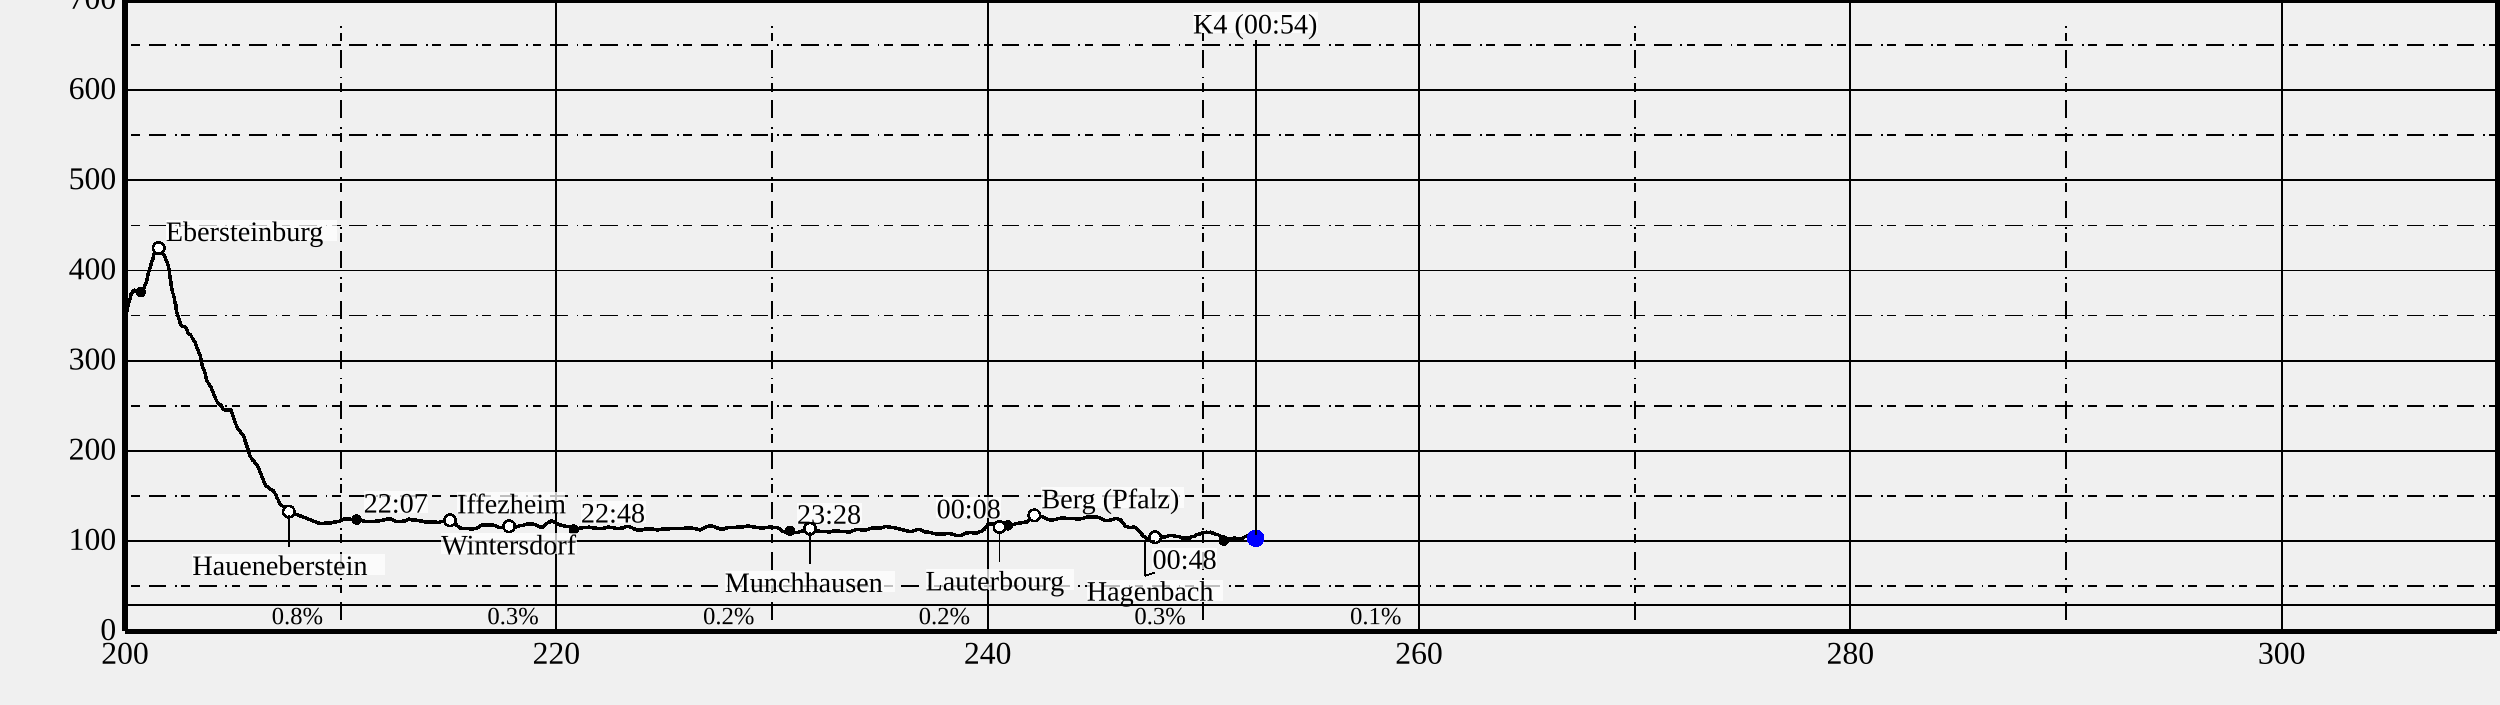
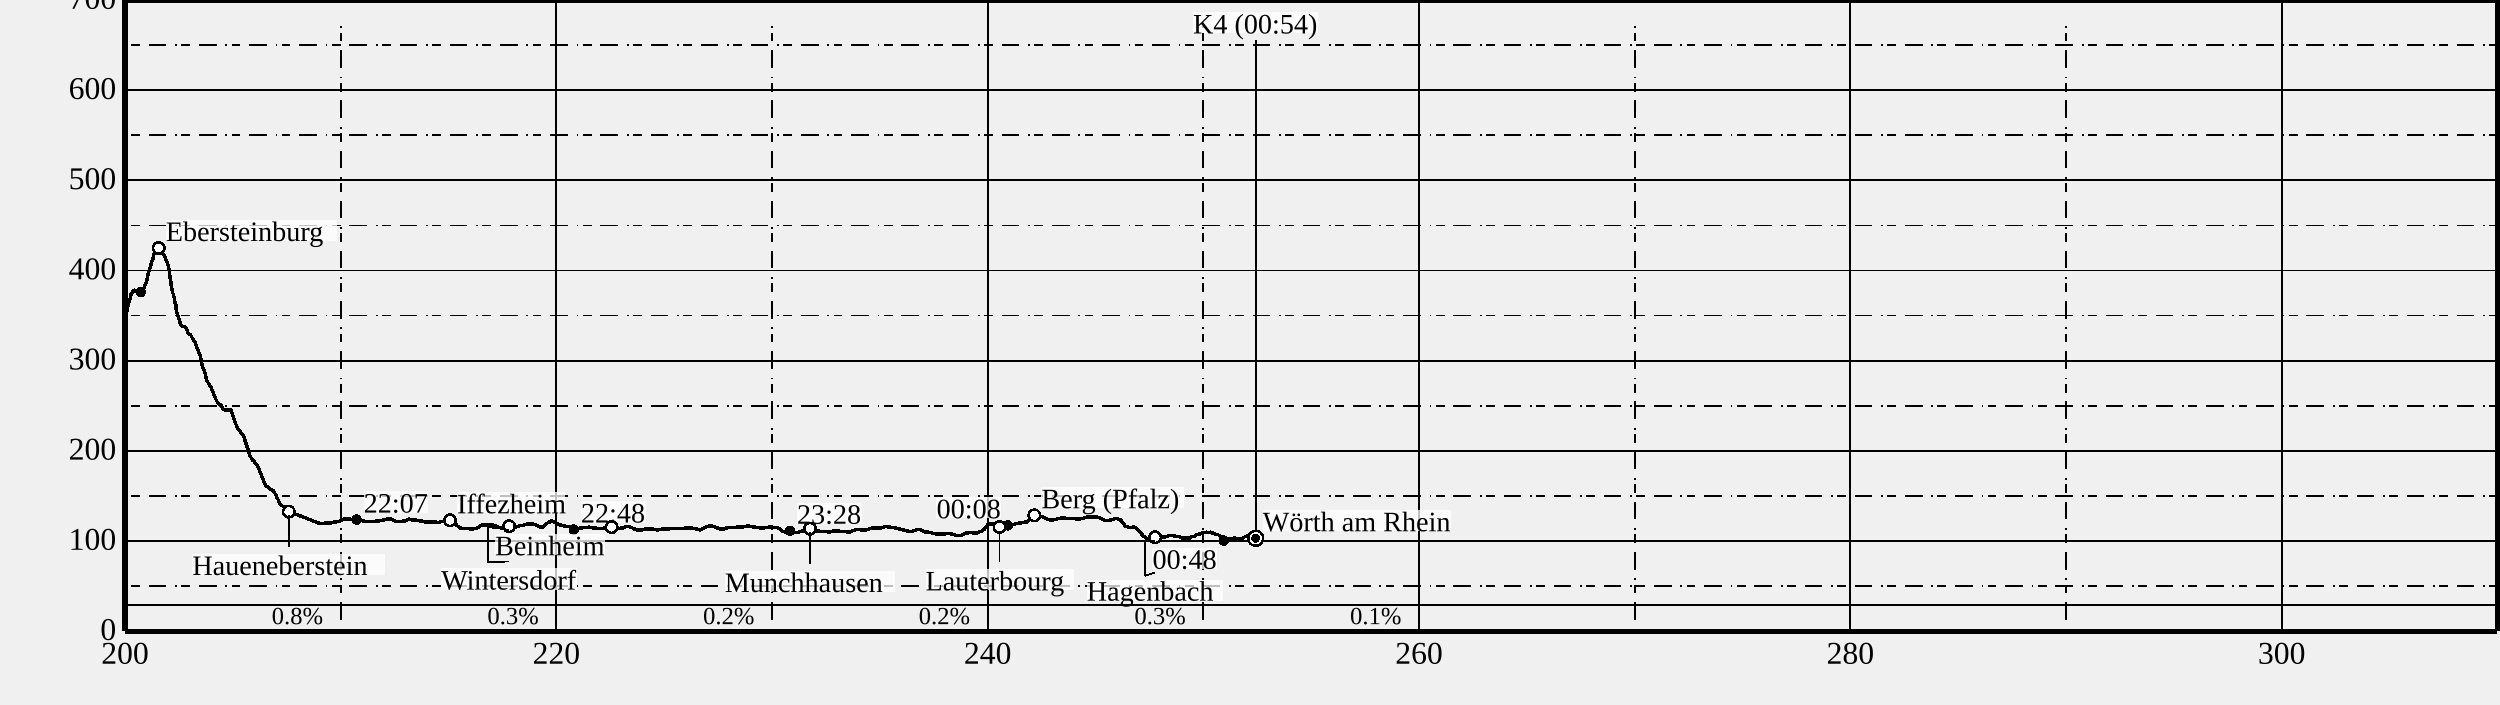
<svg xmlns="http://www.w3.org/2000/svg" height="400" width="1420">
  <g font-size="18" id="world" shape-rendering="crispEdges">
    <g id="BG" />
    <g id="SB" transform="translate(71 360)">
      <text text-anchor="middle" x="0" y="17">
200
</text>
      <text text-anchor="middle" x="245" y="17">
220
</text>
      <text text-anchor="middle" x="490" y="17">
240
</text>
      <text text-anchor="middle" x="735" y="17">
260
</text>
      <text text-anchor="middle" x="980" y="17">
280
</text>
      <text text-anchor="middle" x="1225" y="17">
300
</text>
    </g>
    <g id="SD" transform="translate(71 0)">
      <path d="M0,0 L1347.5,0" stroke="black" stroke-width="3" />
      <path d="M0,0 L0,358.5" stroke="black" stroke-width="3" />
      <path d="M0,358.5 L1347.5,358.5" stroke="black" stroke-width="3" />
      <path d="M1347.5,0 L1347.5,358.5" stroke="black" stroke-width="3" />
      <path d="M0,343.5 L1347.5,343.5" stroke="black" stroke-width="1" />
      <path d="M0,0 L0,358.5" stroke="black" stroke-width="1" />
      <path d="M245,0 L245,358.5" stroke="black" stroke-width="1" />
      <path d="M490,0 L490,358.5" stroke="black" stroke-width="1" />
      <path d="M735,0 L735,358.5" stroke="black" stroke-width="1" />
      <path d="M980,0 L980,358.5" stroke="black" stroke-width="1" />
      <path d="M1225,0 L1225,358.5" stroke="black" stroke-width="1" />
      <path d="M122.5,15 L122.5,358.5" stroke="black" stroke-dasharray="1.0,2.5,5.0,5.0,10.0,5.0" />
      <path d="M367.5,15 L367.5,358.5" stroke="black" stroke-dasharray="1.0,2.5,5.0,5.0,10.0,5.0" />
      <path d="M612.5,15 L612.5,358.5" stroke="black" stroke-dasharray="1.0,2.5,5.0,5.0,10.0,5.0" />
      <path d="M857.5,15 L857.5,358.5" stroke="black" stroke-dasharray="1.0,2.5,5.0,5.0,10.0,5.0" />
      <path d="M1102.5,15 L1102.5,358.5" stroke="black" stroke-dasharray="1.0,2.5,5.0,5.0,10.0,5.0" />
      <path d="M1347.5,15 L1347.5,358.5" stroke="black" stroke-dasharray="1.0,2.5,5.0,5.0,10.0,5.0" />
      <path d="M0,358.5 L1347.5,358.5" stroke="black" stroke-width="1" />
      <path d="M0,307.286 L1347.5,307.286" stroke="black" stroke-width="1" />
      <path d="M0,256.071 L1347.5,256.071" stroke="black" stroke-width="1" />
      <path d="M0,204.857 L1347.5,204.857" stroke="black" stroke-width="1" />
      <path d="M0,153.643 L1347.5,153.643" stroke="black" stroke-width="1" />
      <path d="M0,102.429 L1347.5,102.429" stroke="black" stroke-width="1" />
      <path d="M0,51.214 L1347.5,51.214" stroke="black" stroke-width="1" />
      <path d="M0,0 L1347.5,0" stroke="black" stroke-width="1" />
      <path d="M0,332.893 L1347.5,332.893" stroke="black" stroke-dasharray="1.0,2.5,5.0,5.0,10.0,5.0" />
      <path d="M0,281.679 L1347.5,281.679" stroke="black" stroke-dasharray="1.0,2.5,5.0,5.0,10.0,5.0" />
      <path d="M0,230.464 L1347.5,230.464" stroke="black" stroke-dasharray="1.0,2.5,5.0,5.0,10.0,5.0" />
      <path d="M0,179.25 L1347.5,179.25" stroke="black" stroke-dasharray="1.0,2.5,5.0,5.0,10.0,5.0" />
      <path d="M0,128.036 L1347.5,128.036" stroke="black" stroke-dasharray="1.0,2.5,5.0,5.0,10.0,5.0" />
      <path d="M0,76.821 L1347.5,76.821" stroke="black" stroke-dasharray="1.0,2.5,5.0,5.0,10.0,5.0" />
      <path d="M0,25.607 L1347.5,25.607" stroke="black" stroke-dasharray="1.0,2.5,5.0,5.0,10.0,5.0" />
      <path d="M0,-25.607 L1347.5,-25.607" stroke="black" stroke-dasharray="1.0,2.5,5.0,5.0,10.0,5.0" />
      <text font-size="14" text-anchor="end" x="112.5" y="354.5">
0.8%
</text>
      <text font-size="14" text-anchor="end" x="235" y="354.5">
0.3%
</text>
      <text font-size="14" text-anchor="end" x="357.5" y="354.5">
0.2%
</text>
      <text font-size="14" text-anchor="end" x="480" y="354.5">
0.2%
</text>
      <text font-size="14" text-anchor="end" x="602.5" y="354.5">
0.3%
</text>
      <text font-size="14" text-anchor="end" x="725" y="354.5">
0.1%
</text>
      <path d="M0.4,177.1 L1.0,177.1 L1.3,174.7 L1.7,173.7 L2.5,170.1 L2.8,170.1 L3.5,166.8 L3.7,166.8 L4.8,164.9 L5.7,164.8 L6.2,165.6 L6.4,165.6 L6.6,165.6 L6.8,165.6 L7.9,166.1 L8.2,166.2 L8.5,166.1 L9.0,166.6 L9.9,164.6 L10.1,164.6 L10.2,164.6 L10.4,163.8 L10.5,163.8 L10.7,163.6 L11.6,161.2 L11.8,160.6 L12.1,160.6 L12.3,159.9 L12.7,157.7 L13.5,153.9 L13.6,153.9 L13.7,153.9 L14.2,152.2 L14.7,150.5 L15.0,149.3 L15.3,148.3 L15.6,148.3 L15.9,147.3 L16.2,144.6 L16.6,144.4 L16.9,143.8 L17.4,143.3 L17.7,142.8 L18.2,142.1 L18.3,142.1 L18.4,141.8 L18.5,141.8 L18.5,141.9 L18.8,141.6 L19.2,141.6 L19.6,141.7 L19.9,142.0 L20.0,142.0 L20.6,142.4 L21.0,143.4 L21.4,144.1 L21.7,144.3 L21.9,144.3 L22.2,144.6 L22.4,145.1 L22.6,145.7 L22.9,146.4 L23.1,147.4 L23.2,147.4 L23.7,148.5 L24.6,151.2 L25.3,154.9 L25.5,156.9 L25.9,159.3 L26.4,163.2 L27.2,166.7 L27.3,166.7 L27.9,169.0 L28.6,172.7 L28.8,172.7 L29.0,175.0 L29.3,176.8 L30.1,179.7 L30.9,181.8 L31.3,183.5 L31.6,184.3 L31.7,184.3 L31.9,184.9 L32.6,185.6 L33.3,185.3 L34.4,186.2 L34.9,186.8 L35.1,187.3 L35.4,187.8 L35.9,189.3 L36.1,189.3 L36.4,189.6 L36.8,189.9 L37.0,190.0 L37.2,190.2 L37.5,190.6 L37.8,191.1 L37.9,191.6 L38.0,191.6 L38.1,191.8 L38.4,191.8 L38.7,192.7 L39.0,193.3 L39.6,193.8 L39.8,194.1 L40.1,195.3 L40.5,196.5 L40.9,197.6 L41.1,197.9 L42.3,201.2 L42.5,201.2 L42.9,202.9 L43.3,205.4 L44.1,208.6 L44.4,209.2 L45.0,210.5 L45.4,211.9 L45.6,211.9 L46.2,215.4 L46.4,216.0 L46.7,216.7 L47.7,218.0 L48.2,219.2 L48.3,219.2 L48.6,219.2 L48.6,219.2 L48.8,219.8 L51.3,226.2 L52.5,228.5 L53.0,229.3 L53.8,230.1 L54.8,230.1 L55.3,231.8 L56.3,232.9 L57.3,232.7 L58.9,233.1 L59.2,233.1 L59.8,232.3 L60.6,233.9 L62.9,240.8 L64.2,243.5 L65.1,244.4 L65.6,245.4 L67.5,247.9 L68.1,250.0 L68.6,251.5 L71.0,258.8 L72.5,261.6 L72.8,261.6 L73.1,261.6 L73.5,262.6 L74.2,263.4 L74.7,263.4 L76.0,266.1 L77.7,270.6 L79.0,273.9 L80.2,276.0 L81.4,276.9 L82.4,277.5 L82.5,277.5 L82.6,277.5 L82.9,278.2 L83.0,278.2 L83.1,278.2 L83.3,278.2 L83.6,278.2 L83.7,278.2 L84.1,278.6 L84.4,279.0 L84.6,279.3 L85.1,280.3 L85.3,280.3 L86.3,282.7 L86.6,283.2 L87.0,283.9 L87.4,284.7 L87.9,286.1 L88.5,286.6 L89.1,287.2 L89.6,287.5 L90.1,287.8 L90.2,287.8 L90.4,287.8 L90.6,288.2 L90.6,288.3 L90.7,288.3 L91.5,288.5 L91.8,289.0 L92.1,289.0 L92.3,289.5 L92.9,290.1 L93.0,290.2 L94.0,290.8 L94.2,290.8 L94.6,291.4 L94.7,291.4 L94.8,291.6 L95.3,291.6 L95.6,291.9 L96.0,291.9 L96.8,292.1 L97.8,292.4 L99.0,293.0 L99.5,293.0 L101.4,293.7 L102.1,294.1 L102.4,294.1 L103.5,294.7 L104.2,294.9 L104.9,295.2 L105.0,295.2 L105.5,295.2 L105.9,295.3 L106.2,295.7 L106.3,295.7 L106.4,295.8 L107.0,296.1 L108.4,296.5 L108.4,296.5 L108.6,296.5 L108.8,296.8 L109.1,296.9 L109.3,297.0 L110.2,297.2 L110.5,297.1 L110.7,297.2 L111.7,297.3 L111.9,297.3 L112.2,297.3 L112.5,297.3 L112.6,297.3 L112.8,297.3 L112.9,297.3 L113.0,297.3 L113.1,297.3 L113.1,297.3 L113.2,297.3 L113.4,297.2 L114.8,297.1 L115.0,297.1 L115.1,297.2 L115.1,297.2 L115.3,297.2 L115.4,297.2 L115.8,297.2 L115.8,297.2 L115.9,297.1 L116.0,297.1 L116.2,297.1 L116.3,297.1 L117.5,296.9 L117.8,296.8 L117.9,296.8 L118.0,296.8 L118.4,296.6 L118.7,296.6 L119.0,296.5 L119.6,296.5 L119.8,296.5 L119.8,296.5 L120.2,296.4 L120.5,296.2 L120.6,296.2 L120.7,296.2 L120.8,296.2 L121.0,296.2 L121.7,296.2 L122.9,295.5 L123.1,295.2 L124.3,294.8 L124.5,294.8 L124.8,294.8 L125.3,294.9 L125.4,294.8 L125.4,294.8 L125.5,294.8 L125.7,294.6 L126.1,294.7 L126.2,294.7 L126.7,294.7 L127.0,294.7 L127.4,294.7 L128.5,295.2 L129.4,295.0 L130.2,294.9 L131.0,294.8 L131.2,294.8 L131.3,294.9 L131.4,294.9 L131.6,294.9 L131.7,294.9 L132.9,295.2 L133.7,295.5 L133.8,295.5 L134.4,295.7 L134.6,295.7 L134.9,295.8 L135.8,296.0 L136.9,296.3 L137.2,296.3 L137.3,296.3 L139.1,296.1 L139.3,296.1 L140.4,296.1 L141.4,296.2 L143.6,295.8 L144.9,295.8 L146.7,295.4 L147.8,295.2 L148.0,295.0 L148.9,294.9 L149.9,294.8 L150.3,294.7 L150.4,294.5 L150.5,294.5 L153.2,295.9 L153.3,296.3 L153.4,296.3 L155.4,296.3 L159.3,295.8 L161.1,294.8 L163.0,295.3 L164.7,295.3 L164.8,295.3 L165.0,295.3 L165.1,295.3 L165.1,295.3 L167.7,295.9 L169.9,296.2 L170.0,296.2 L170.1,296.2 L170.5,296.5 L172.1,296.4 L172.5,296.4 L172.6,296.3 L172.7,296.3 L172.8,296.3 L172.8,296.3 L172.9,296.3 L173.0,296.3 L173.3,296.4 L173.5,296.4 L174.1,296.5 L174.2,296.5 L174.2,296.5 L174.9,296.6 L175.0,296.6 L175.1,296.6 L175.6,296.5 L176.0,296.5 L176.2,296.5 L176.3,296.5 L176.5,296.5 L177.0,296.6 L177.1,296.6 L177.7,296.8 L178.1,296.8 L178.2,296.8 L178.2,296.8 L179.5,296.3 L181.6,296.1 L182.2,295.8 L182.7,295.8 L183.2,295.7 L184.2,295.8 L184.5,295.8 L184.6,295.9 L185.2,296.0 L185.3,296.0 L185.7,296.2 L186.0,296.2 L186.2,296.2 L186.5,296.5 L186.6,296.5 L186.9,296.6 L187.0,296.7 L187.5,297.0 L187.9,297.2 L188.7,298.8 L188.9,298.8 L189.8,299.7 L190.4,300.0 L190.6,300.0 L190.8,300.0 L190.9,300.0 L191.1,300.0 L192.2,300.2 L192.8,300.2 L193.9,300.2 L194.3,300.2 L194.6,300.1 L195.5,300.3 L195.6,300.3 L196.9,300.8 L198.8,300.1 L199.4,300.1 L200.2,299.7 L201.2,299.5 L202.3,298.2 L203.3,298.1 L203.9,298.0 L204.6,298.2 L205.0,298.3 L205.3,298.3 L205.7,298.1 L206.4,298.0 L207.0,298.0 L207.3,298.2 L207.8,298.3 L208.0,298.3 L208.7,298.3 L208.9,298.3 L209.5,298.3 L210.9,298.8 L211.7,299.4 L212.6,299.6 L213.1,299.7 L214.1,299.7 L215.0,299.5 L215.3,299.5 L215.7,299.5 L216.1,299.5 L216.2,299.5 L216.3,299.5 L216.4,299.5 L216.5,299.4 L216.6,299.4 L216.7,299.4 L216.8,299.4 L217.0,299.5 L217.2,299.5 L218.2,299.5 L219.4,299.4 L219.6,299.4 L220.3,299.5 L221.0,299.6 L221.8,299.6 L222.7,299.1 L223.9,298.7 L225.9,298.4 L228.6,297.6 L229.3,297.6 L230.0,297.6 L230.7,297.4 L232.6,297.9 L233.1,297.9 L233.5,298.4 L233.5,298.4 L235.7,299.3 L237.3,299.5 L239.0,297.8 L240.5,296.7 L241.0,296.7 L241.5,296.0 L242.6,296.0 L247.3,298.2 L251.0,299.1 L251.3,298.9 L254.9,300.2 L255.5,300.2 L256.0,300.2 L256.4,300.2 L257.0,300.2 L257.4,300.1 L257.6,300.1 L258.0,300.1 L261.1,299.5 L261.9,299.5 L262.4,299.5 L262.6,299.5 L262.7,299.5 L262.8,299.5 L263.3,299.5 L263.6,299.4 L263.7,299.4 L264.3,299.5 L265.2,299.7 L265.6,299.8 L266.3,299.8 L267.5,300.0 L267.5,300.0 L268.3,300.2 L269.5,300.3 L270.6,300.0 L270.9,300.2 L272.1,299.9 L272.7,299.8 L273.6,299.5 L274.2,299.4 L274.9,299.4 L275.6,299.5 L276.2,299.5 L276.4,299.6 L276.5,299.6 L276.7,299.6 L277.2,299.7 L277.4,299.8 L277.6,299.8 L277.9,299.8 L278.3,299.8 L278.8,300.0 L279.2,300.2 L279.5,300.1 L279.7,300.2 L280.0,300.2 L280.9,300.1 L281.2,300.1 L281.3,300.0 L281.4,300.0 L281.8,300.0 L282.6,299.8 L283.1,299.8 L283.5,299.7 L284.6,299.0 L286.3,299.1 L287.3,299.7 L287.9,299.7 L289.3,300.5 L289.5,300.5 L291.0,301.1 L291.6,301.0 L293.9,300.9 L294.1,300.7 L295.7,300.5 L295.8,300.5 L295.9,300.5 L296.3,300.5 L296.7,300.4 L297.1,300.5 L297.6,300.5 L299.4,300.5 L302.5,301.0 L305.5,300.5 L305.8,300.4 L308.7,300.4 L308.9,300.4 L309.2,300.3 L310.1,300.3 L311.1,300.3 L311.3,300.3 L311.5,300.3 L312.0,300.2 L317.3,300.1 L317.5,300.0 L317.7,300.0 L322.5,300.0 L327.1,301.1 L327.6,300.4 L329.9,299.4 L332.0,298.7 L333.2,298.7 L335.3,299.5 L335.4,299.5 L335.5,299.6 L335.6,299.6 L335.7,299.7 L335.8,299.7 L336.1,299.8 L336.3,300.0 L336.5,300.0 L337.1,300.0 L337.5,300.0 L337.9,300.3 L338.3,300.7 L338.7,300.7 L339.5,300.5 L340.1,300.5 L341.2,300.1 L341.4,299.9 L341.7,299.9 L342.0,299.8 L343.5,299.7 L343.8,299.7 L352.7,299.1 L352.9,298.8 L354.3,298.8 L354.7,298.8 L356.5,299.3 L358.6,299.5 L362.5,300.1 L363.0,300.0 L363.3,299.8 L363.7,299.7 L364.7,299.6 L365.5,299.4 L366.0,299.4 L366.6,299.4 L367.0,299.4 L369.8,299.6 L370.3,299.7 L370.5,299.8 L371.5,300.1 L372.2,300.5 L372.8,301.4 L373.3,301.7 L373.7,301.7 L374.1,301.9 L374.8,302.1 L375.1,302.1 L375.8,302.5 L376.6,302.6 L377.2,302.6 L377.7,302.1 L378.8,302.1 L379.4,302.1 L379.9,302.3 L380.1,302.4 L381.3,302.5 L382.3,302.4 L382.5,302.4 L383.1,302.1 L383.6,301.8 L384.2,301.7 L384.6,301.7 L385.1,301.6 L385.3,301.6 L385.8,301.7 L386.3,301.6 L387.0,301.2 L387.4,301.1 L387.8,301.0 L388.6,301.3 L388.8,301.3 L388.9,301.3 L389.1,301.1 L389.6,301.0 L390.1,300.8 L391.4,300.8 L392.8,301.5 L393.0,301.5 L393.4,301.5 L393.7,301.5 L394.0,301.7 L394.7,301.7 L394.9,301.8 L396.7,302.0 L397.1,302.0 L397.2,302.0 L397.4,302.0 L397.6,302.0 L398.2,302.0 L398.7,302.0 L400.0,302.2 L402.7,301.5 L402.9,301.3 L403.4,301.5 L403.6,301.5 L404.6,301.5 L404.8,301.5 L405.5,301.7 L411.6,302.2 L412.0,302.1 L412.4,301.8 L412.7,301.6 L414.7,301.1 L415.1,300.9 L415.6,300.8 L415.9,300.8 L416.6,300.8 L420.5,301.1 L423.6,300.1 L424.1,300.0 L425.5,299.9 L425.8,299.9 L427.3,299.9 L427.8,299.9 L428.7,299.9 L429.0,299.9 L429.4,299.9 L432.0,299.1 L436.8,299.7 L439.0,300.3 L443.9,301.4 L445.0,301.8 L445.2,301.8 L445.3,301.8 L445.6,301.8 L446.0,301.8 L446.2,301.8 L446.8,301.8 L447.0,301.7 L447.1,301.7 L447.2,301.7 L447.4,301.6 L447.5,301.6 L449.0,301.2 L449.2,301.1 L449.4,301.1 L449.5,301.0 L449.8,300.9 L451.0,300.7 L451.3,300.7 L451.4,300.7 L451.5,300.7 L452.1,301.2 L453.1,301.6 L454.0,302.1 L454.2,302.1 L454.4,302.1 L454.7,302.2 L454.9,302.2 L455.0,302.2 L455.1,302.2 L455.4,302.2 L455.8,302.2 L456.0,302.2 L459.8,303.1 L460.4,303.3 L460.7,303.3 L461.1,303.3 L461.2,303.3 L461.5,303.4 L462.5,303.2 L463.5,303.4 L463.8,303.5 L465.9,303.2 L466.2,303.1 L466.5,303.1 L466.8,303.1 L467.5,303.1 L468.0,303.1 L468.1,303.1 L468.3,303.1 L468.5,303.1 L468.6,303.1 L468.7,303.0 L468.9,303.2 L469.8,303.3 L471.3,303.9 L471.9,304.1 L475.1,304.1 L477.3,302.8 L478.0,302.6 L478.4,302.6 L478.8,302.6 L478.9,302.6 L479.1,302.6 L479.2,302.6 L479.4,302.6 L479.5,302.6 L479.6,302.6 L479.8,302.5 L479.9,302.5 L480.2,302.5 L480.9,302.6 L481.3,302.6 L481.3,302.6 L482.9,302.9 L483.3,302.9 L484.2,302.6 L484.4,302.6 L484.6,302.3 L484.7,302.3 L484.8,302.2 L485.2,302.2 L485.3,302.2 L485.8,301.8 L485.9,301.8 L486.3,301.8 L486.4,301.8 L486.4,301.8 L486.9,301.6 L487.0,301.6 L487.0,301.6 L487.1,301.4 L488.0,300.7 L489.1,299.4 L490.2,297.5 L490.4,297.5 L491.3,297.6 L491.6,297.5 L492.2,297.6 L492.3,297.6 L492.5,297.6 L492.7,297.6 L492.8,297.6 L493.0,297.6 L493.1,297.6 L493.2,297.6 L493.3,297.6 L493.8,297.8 L494.0,297.9 L494.4,298.3 L495.1,298.7 L495.4,299.0 L496.0,299.4 L496.1,299.4 L496.6,299.7 L496.6,299.7 L496.7,299.7 L496.9,299.8 L497.1,299.8 L497.3,299.8 L497.6,299.8 L497.9,299.8 L498.3,299.8 L498.5,299.8 L498.6,299.8 L498.9,299.8 L499.1,299.8 L499.2,299.8 L499.3,299.8 L499.3,299.8 L499.5,299.9 L499.6,299.9 L499.7,299.9 L500.0,299.8 L501.4,298.8 L502.4,298.2 L502.5,298.2 L502.7,298.2 L502.7,298.2 L502.8,298.2 L503.0,298.2 L503.1,298.1 L503.3,298.1 L503.6,298.1 L504.4,298.0 L505.6,297.5 L512.4,296.4 L515.4,293.2 L515.8,292.4 L515.9,292.4 L516.5,292.4 L521.1,293.4 L521.2,293.7 L524.4,295.0 L525.1,295.3 L526.2,295.3 L527.3,295.3 L530.8,294.4 L531.7,294.3 L532.0,294.3 L532.3,294.3 L533.2,294.3 L540.9,294.7 L542.7,294.7 L543.9,294.5 L546.9,293.6 L552.4,293.8 L552.8,293.9 L554.3,294.3 L556.3,295.6 L557.1,295.7 L557.5,295.7 L558.2,295.7 L561.9,294.9 L562.4,294.4 L563.3,294.4 L563.8,294.4 L564.7,295.2 L565.7,295.3 L566.4,296.9 L567.0,296.9 L568.2,299.0 L568.8,299.0 L569.8,299.5 L570.2,299.7 L571.6,299.6 L571.8,299.6 L572.1,299.4 L572.6,299.3 L572.9,299.2 L573.3,299.4 L573.7,299.7 L574.3,300.0 L575.0,300.4 L575.5,300.9 L576.0,301.6 L576.7,302.1 L577.3,303.3 L577.9,303.8 L578.0,304.2 L579.2,305.0 L579.7,305.0 L580.3,305.8 L581.4,306.4 L582.2,306.4 L582.4,306.3 L582.6,306.2 L582.7,306.1 L582.8,306.2 L582.8,306.2 L582.9,306.2 L583.1,306.2 L583.2,306.2 L583.6,306.1 L583.9,306.1 L584.0,306.1 L584.1,306.1 L584.6,306.0 L584.9,306.0 L585.1,305.8 L585.4,305.5 L585.9,305.1 L586.2,305.1 L587.0,305.0 L587.5,305.0 L587.9,305.0 L588.3,305.0 L589.1,305.1 L589.3,305.0 L589.9,305.0 L590.2,305.0 L590.5,305.0 L591.7,304.6 L592.8,304.3 L593.4,304.2 L593.9,304.2 L594.1,304.2 L594.7,304.3 L595.5,304.3 L596.7,304.5 L596.9,304.6 L597.1,304.6 L597.5,304.7 L597.6,304.7 L599.3,305.0 L599.9,305.4 L601.1,305.6 L601.2,305.6 L601.2,305.6 L601.6,305.6 L601.9,305.6 L602.1,305.6 L602.2,305.6 L605.0,305.5 L605.7,305.0 L606.2,304.8 L607.9,304.4 L608.5,303.7 L610.3,303.3 L610.4,303.2 L610.6,303.2 L610.9,303.2 L611.1,303.0 L614.1,302.3 L615.3,302.4 L615.6,302.4 L616.2,302.4 L616.3,302.4 L616.4,302.3 L616.5,302.3 L616.8,302.4 L616.9,302.5 L617.1,302.6 L617.3,302.6 L617.5,302.6 L618.8,303.0 L619.3,303.3 L619.4,303.4 L620.1,303.7 L620.4,303.7 L620.9,303.7 L620.9,303.7 L621.1,303.9 L621.2,303.9 L621.8,304.4 L622.7,304.9 L623.5,305.3 L624.1,305.9 L624.3,306.2 L624.4,306.2 L624.7,306.2 L625.4,306.5 L626.1,306.3 L626.9,306.1 L627.2,306.0 L627.5,306.0 L627.8,306.0 L627.9,306.0 L628.0,306.0 L628.1,306.0 L628.2,306.0 L628.7,305.9 L629.6,305.7 L630.3,305.7 L630.7,305.7 L630.8,305.8 L631.3,305.8 L631.4,305.8 L631.6,305.9 L632.0,305.9 L632.3,305.9 L632.7,305.9 L632.8,305.9 L633.0,305.9 L633.2,305.9 L633.8,305.9 L633.9,306.0 L634.1,305.9 L634.5,306.0 L634.5,305.9 L634.7,305.8 L634.8,305.8 L634.9,305.8 L635.0,305.8 L635.1,305.7 L635.5,305.3 L635.7,305.1 L636.4,304.7 L637.0,304.5 L637.1,304.4 L637.5,304.2 L637.8,304.2 L637.9,304.2 L638.1,304.1 L638.3,304.1 L638.5,304.1 L638.7,304.1 L638.8,304.1 L639.8,304.2 L639.9,304.3 L640.1,304.4 L640.7,304.8 L641.8,305.5 L642.0,305.5 L642.2,305.5" fill="transparent" id="track" stroke="black" stroke-linejoin="miter" stroke-miterlimit="1" stroke-width="2" />
      <g>
        <g>
          <circle cx="642.225" cy="305.749" fill="Blue" id="0/wp" r="5" />
        </g>
        <g transform="translate(642.2246 305.7493)">
          <rect fill="white" fill-opacity="0.75" height="12" id="label-bg" width="71.221" x="-35.611" y="-298.749" />
          <text font-size="16.0" id="0/wp/text" text-anchor="start" x="-35.611" y="-286.749">
K4 (00:54)
</text>
        </g>
        <path d="M642.22,23.00 L642.22,303.75" fill="transparent" id="link" stroke="black" stroke-linejoin="miter" stroke-miterlimit="1" />
        <g>
          <circle cx="377.668" cy="301.499" fill="Black" id="1/wp" r="3" />
        </g>
        <g transform="translate(377.6678 301.4985)">
          <rect fill="white" fill-opacity="0.75" height="12" id="label-bg" width="36.737" x="4" y="-16" />
          <text font-size="16.0" id="1/wp/text" text-anchor="start" x="4.000" y="-4.000">
23:28
</text>
        </g>
        <g>
          <circle cx="501.435" cy="298.374" fill="Black" id="2/wp" r="3" />
        </g>
        <g transform="translate(501.4349 298.3744)">
          <rect fill="white" fill-opacity="0.75" height="12" id="label-bg" width="36.737" x="-40.737" y="-16" />
          <text font-size="16.0" id="2/wp/text" text-anchor="end" x="-4.000" y="-4.000">
00:08
</text>
        </g>
        <g>
          <circle cx="8.977" cy="165.934" fill="Black" id="3/wp" r="3" />
        </g>
        <g>
-           <circle cx="254.948" cy="300.781" fill="Black" id="5/wp" r="3" />
+           <circle cx="642.225" cy="305.749" fill="Black" id="5/wp" r="5" />
+           <circle cx="642.225" cy="305.749" fill="white" id="5/wp-little-white" r="3.5" />
+           <circle cx="642.225" cy="305.749" fill="black" id="5/wp-little-white" r="2.5" />
+         </g>
+         <g transform="translate(642.2246 305.7493)">
+           <rect fill="white" fill-opacity="0.75" height="12" id="label-bg" width="107.126" x="4" y="-16" />
+           <text font-size="16.0" id="5/wp/text" text-anchor="start" x="4.000" y="-4.000">
+ Wörth am Rhein
+ </text>
+         </g>
+         <g>
+           <circle cx="254.948" cy="300.781" fill="Black" id="6/wp" r="3" />
        </g>
        <g transform="translate(254.9478 300.7815)">
          <rect fill="white" fill-opacity="0.75" height="12" id="label-bg" width="36.737" x="4" y="-16" />
-           <text font-size="16.0" id="5/wp/text" text-anchor="start" x="4.000" y="-4.000">
+           <text font-size="16.0" id="6/wp/text" text-anchor="start" x="4.000" y="-4.000">
22:48
</text>
        </g>
        <g>
-           <circle cx="131.558" cy="295.148" fill="Black" id="6/wp" r="3" />
+           <circle cx="131.558" cy="295.148" fill="Black" id="7/wp" r="3" />
        </g>
        <g transform="translate(131.558 295.1479)">
          <rect fill="white" fill-opacity="0.75" height="12" id="label-bg" width="36.737" x="4" y="-16" />
-           <text font-size="16.0" id="6/wp/text" text-anchor="start" x="4.000" y="-4.000">
+           <text font-size="16.0" id="7/wp/text" text-anchor="start" x="4.000" y="-4.000">
22:07
</text>
        </g>
        <g>
-           <circle cx="624.073" cy="307.081" fill="Black" id="7/wp" r="3" />
+           <circle cx="624.073" cy="307.081" fill="Black" id="8/wp" r="3" />
        </g>
        <g transform="translate(624.0733 307.0809)">
          <rect fill="white" fill-opacity="0.75" height="12" id="label-bg" width="36.737" x="-40.737" y="4" />
-           <text font-size="16.0" id="7/wp/text" text-anchor="end" x="-4.000" y="16.000">
+           <text font-size="16.0" id="8/wp/text" text-anchor="end" x="-4.000" y="16.000">
00:48
</text>
        </g>
        <g>
-           <circle cx="585.114" cy="305.186" fill="Black" id="8/wp" r="4" />
-           <circle cx="585.114" cy="305.186" fill="white" id="8/wp-little-white" r="2.5" />
+           <circle cx="585.114" cy="305.186" fill="Black" id="9/wp" r="4" />
+           <circle cx="585.114" cy="305.186" fill="white" id="9/wp-little-white" r="2.5" />
        </g>
        <g transform="translate(585.1145 305.1859)">
          <rect fill="white" fill-opacity="0.75" height="12" id="label-bg" width="77.663" x="-38.832" y="24" />
-           <text font-size="16.0" id="8/wp/text" text-anchor="start" x="-38.832" y="36.000">
+           <text font-size="16.0" id="9/wp/text" text-anchor="start" x="-38.832" y="36.000">
Hagenbach
</text>
        </g>
        <path d="M585.11,325.19 L579.34,327.08 L579.34,307.08 L585.11,307.19" fill="transparent" id="link" stroke="black" stroke-linejoin="miter" stroke-miterlimit="1" />
        <g>
-           <circle cx="184.616" cy="295.558" fill="Black" id="9/wp" r="4" />
-           <circle cx="184.616" cy="295.558" fill="white" id="9/wp-little-white" r="2.5" />
+           <circle cx="184.616" cy="295.558" fill="Black" id="10/wp" r="4" />
+           <circle cx="184.616" cy="295.558" fill="white" id="10/wp-little-white" r="2.5" />
        </g>
        <g transform="translate(184.6157 295.5576)">
          <rect fill="white" fill-opacity="0.75" height="12" id="label-bg" width="61.558" x="4" y="-16" />
-           <text font-size="16.0" id="9/wp/text" text-anchor="start" x="4.000" y="-4.000">
+           <text font-size="16.0" id="10/wp/text" text-anchor="start" x="4.000" y="-4.000">
Iffezheim
</text>
        </g>
        <g>
-           <circle cx="496.739" cy="299.348" fill="Black" id="10/wp" r="4" />
-           <circle cx="496.739" cy="299.348" fill="white" id="10/wp-little-white" r="2.5" />
+           <circle cx="496.739" cy="299.348" fill="Black" id="11/wp" r="4" />
+           <circle cx="496.739" cy="299.348" fill="white" id="11/wp-little-white" r="2.5" />
        </g>
        <g transform="translate(496.7392 299.3475)">
          <rect fill="white" fill-opacity="0.75" height="12" id="label-bg" width="84.105" x="-42.053" y="24" />
-           <text font-size="16.0" id="10/wp/text" text-anchor="start" x="-42.053" y="36.000">
+           <text font-size="16.0" id="11/wp/text" text-anchor="start" x="-42.053" y="36.000">
Lauterbourg
</text>
        </g>
        <path d="M496.74,319.35 L496.74,301.35" fill="transparent" id="link" stroke="black" stroke-linejoin="miter" stroke-miterlimit="1" />
        <g>
-           <circle cx="516.512" cy="292.69" fill="Black" id="11/wp" r="4" />
-           <circle cx="516.512" cy="292.69" fill="white" id="11/wp-little-white" r="2.5" />
+           <circle cx="516.512" cy="292.69" fill="Black" id="12/wp" r="4" />
+           <circle cx="516.512" cy="292.69" fill="white" id="12/wp-little-white" r="2.5" />
        </g>
        <g transform="translate(516.5121 292.6896)">
          <rect fill="white" fill-opacity="0.75" height="12" id="label-bg" width="81.074" x="4" y="-16" />
-           <text font-size="16.0" id="11/wp/text" text-anchor="start" x="4.000" y="-4.000">
+           <text font-size="16.0" id="12/wp/text" text-anchor="start" x="4.000" y="-4.000">
Berg (Pfalz)
</text>
        </g>
        <g>
-           <circle cx="389.103" cy="300.269" fill="Black" id="12/wp" r="4" />
-           <circle cx="389.103" cy="300.269" fill="white" id="12/wp-little-white" r="2.5" />
+           <circle cx="276.397" cy="299.399" fill="Black" id="13/wp" r="4" />
+           <circle cx="276.397" cy="299.399" fill="white" id="13/wp-little-white" r="2.5" />
+         </g>
+         <g transform="translate(276.3968 299.3987)">
+           <rect fill="white" fill-opacity="0.75" height="12" id="label-bg" width="62.411" x="-66.411" y="4" />
+           <text font-size="16.0" id="13/wp/text" text-anchor="end" x="-4.000" y="16.000">
+ Beinheim
+ </text>
+         </g>
+         <g>
+           <circle cx="389.103" cy="300.269" fill="Black" id="14/wp" r="4" />
+           <circle cx="389.103" cy="300.269" fill="white" id="14/wp-little-white" r="2.5" />
        </g>
        <g transform="translate(389.1032 300.2694)">
          <rect fill="white" fill-opacity="0.75" height="12" id="label-bg" width="96.895" x="-48.447" y="24" />
-           <text font-size="16.0" id="12/wp/text" text-anchor="start" x="-48.447" y="36.000">
+           <text font-size="16.0" id="14/wp/text" text-anchor="start" x="-48.447" y="36.000">
Munchhausen
</text>
        </g>
        <path d="M389.10,320.27 L389.10,302.27" fill="transparent" id="link" stroke="black" stroke-linejoin="miter" stroke-miterlimit="1" />
        <g>
-           <circle cx="218.163" cy="298.887" fill="Black" id="13/wp" r="4" />
-           <circle cx="218.163" cy="298.887" fill="white" id="13/wp-little-white" r="2.5" />
+           <circle cx="218.163" cy="298.887" fill="Black" id="15/wp" r="4" />
+           <circle cx="218.163" cy="298.887" fill="white" id="15/wp-little-white" r="2.5" />
        </g>
        <g transform="translate(218.1634 298.8866)">
-           <rect fill="white" fill-opacity="0.75" height="12" id="label-bg" width="77.189" x="-38.595" y="4" />
-           <text font-size="16.0" id="13/wp/text" text-anchor="start" x="-38.595" y="16.000">
+           <rect fill="white" fill-opacity="0.75" height="12" id="label-bg" width="77.189" x="-38.595" y="24" />
+           <text font-size="16.0" id="15/wp/text" text-anchor="start" x="-38.595" y="36.000">
Wintersdorf
</text>
        </g>
-         <g>
-           <circle cx="93.04" cy="290.59" fill="Black" id="14/wp" r="4" />
-           <circle cx="93.04" cy="290.59" fill="white" id="14/wp-little-white" r="2.5" />
+         <path d="M218.16,318.89 L205.99,319.40 L205.99,299.40 L218.16,300.89" fill="transparent" id="link" stroke="black" stroke-linejoin="miter" stroke-miterlimit="1" />
+         <g>
+           <circle cx="93.04" cy="290.59" fill="Black" id="16/wp" r="4" />
+           <circle cx="93.04" cy="290.59" fill="white" id="16/wp-little-white" r="2.5" />
        </g>
        <g transform="translate(93.03956 290.5899)">
          <rect fill="white" fill-opacity="0.75" height="12" id="label-bg" width="109.589" x="-54.795" y="24" />
-           <text font-size="16.0" id="14/wp/text" text-anchor="start" x="-54.795" y="36.000">
+           <text font-size="16.0" id="16/wp/text" text-anchor="start" x="-54.795" y="36.000">
Haueneberstein
</text>
        </g>
        <path d="M93.04,310.59 L93.04,292.59" fill="transparent" id="link" stroke="black" stroke-linejoin="miter" stroke-miterlimit="1" />
        <g>
-           <circle cx="19.166" cy="140.891" fill="Black" id="15/wp" r="4" />
-           <circle cx="19.166" cy="140.891" fill="white" id="15/wp-little-white" r="2.5" />
+           <circle cx="19.166" cy="140.891" fill="Black" id="17/wp" r="4" />
+           <circle cx="19.166" cy="140.891" fill="white" id="17/wp-little-white" r="2.5" />
        </g>
        <g transform="translate(19.16637 140.8905)">
          <rect fill="white" fill-opacity="0.75" height="12" id="label-bg" width="97.274" x="4" y="-16" />
-           <text font-size="16.0" id="15/wp/text" text-anchor="start" x="4.000" y="-4.000">
+           <text font-size="16.0" id="17/wp/text" text-anchor="start" x="4.000" y="-4.000">
Ebersteinburg
</text>
        </g>
      </g>
    </g>
    <g id="SL" transform="translate(0 0)">
      <text text-anchor="end" x="66" y="363.5">
0
</text>
      <text text-anchor="end" x="66" y="312.286">
100
</text>
      <text text-anchor="end" x="66" y="261.071">
200
</text>
      <text text-anchor="end" x="66" y="209.857">
300
</text>
      <text text-anchor="end" x="66" y="158.643">
400
</text>
      <text text-anchor="end" x="66" y="107.429">
500
</text>
      <text text-anchor="end" x="66" y="56.214">
600
</text>
      <text text-anchor="end" x="66" y="5">
700
</text>
    </g>
  </g>
</svg>
